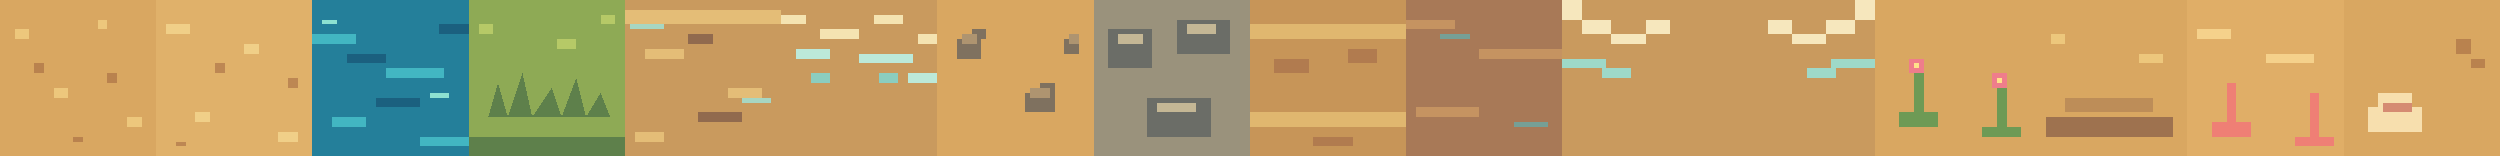
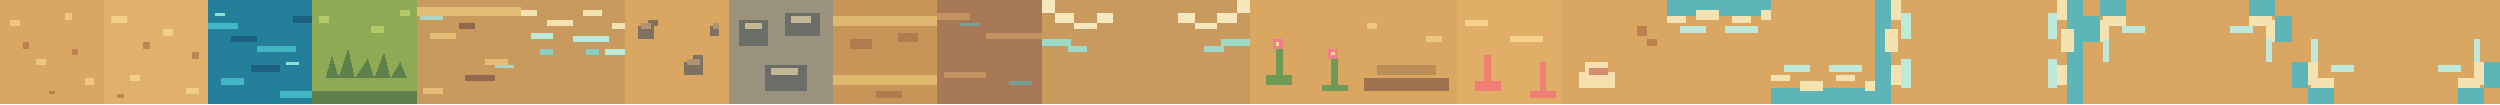
- <svg xmlns="http://www.w3.org/2000/svg" width="512" height="32" viewBox="0 0 512 32" shape-rendering="crispEdges">
+ <svg xmlns="http://www.w3.org/2000/svg" width="768" height="32" viewBox="0 0 768 32" shape-rendering="crispEdges">
  <g id="dry-sand">
    <rect width="32" height="32" fill="#d9a761" />
    <path fill="#edc77c" d="M3 6h3v2H3zM20 4h2v2h-2zM11 18h3v2h-3zM26 24h3v2h-3z" />
    <path fill="#b9824e" d="M7 13h2v2H7zM22 15h2v2h-2zM15 28h2v1h-2z" />
  </g>
  <g id="light-sand" transform="translate(32)">
    <rect width="32" height="32" fill="#e0b16a" />
    <path fill="#f0cf88" d="M2 5h5v2H2zM18 9h3v2h-3zM8 23h3v2H8zM25 27h4v2h-4z" />
    <path fill="#bd8753" d="M12 13h2v2h-2zM27 16h2v2h-2zM4 29h2v1H4z" />
  </g>
  <g id="deep-water" transform="translate(64)">
    <rect width="32" height="32" fill="#247f9a" />
    <path fill="#42b6c2" d="M0 7h9v2H0zM15 14h12v2H15zM4 24h7v2H4zM22 28h10v2H22z" />
    <path fill="#1b607f" d="M7 11h8v2H7zM26 5h6v2h-6zM13 20h9v2h-9z" />
    <path fill="#8de1d1" d="M2 4h3v1H2zM24 19h4v1h-4z" />
  </g>
  <g id="grass-edge" transform="translate(96)">
    <rect width="32" height="32" fill="#8eaa55" />
    <path fill="#5e804b" d="M0 28h32v4H0zM4 24l2-7 2 7 3-9 2 9 4-6 2 6 3-8 2 8 3-5 2 5" />
    <path fill="#b6c967" d="M2 5h3v2H2zM18 8h4v2h-4zM27 3h3v2h-3z" />
  </g>
  <g id="wet-sand" transform="translate(128)">
    <rect width="32" height="32" fill="#c99a5e" />
    <path fill="#e4bd77" d="M0 2h32v3H0zM4 10h8v2H4zM21 18h7v2h-7zM2 27h6v2H2z" />
    <path fill="#916a4e" d="M13 7h5v2h-5zM15 23h9v2h-9z" />
    <path fill="#a7d6c2" d="M1 5h7v1H1zM24 20h6v1h-6z" />
  </g>
  <g id="foam" transform="translate(160)">
    <rect width="32" height="32" fill="#c99a5e" />
    <path fill="#f4e3b1" d="M0 3h5v2H0zM8 6h8v2H8zM19 3h6v2h-6zM28 7h4v2h-4z" />
    <path fill="#bce9d9" d="M3 10h7v2H3zM16 11h11v2H16zM26 15h6v2h-6z" />
    <path fill="#8bcdbf" d="M6 15h4v2H6zM20 15h4v2h-4z" />
  </g>
  <g id="pebbles" transform="translate(192)">
    <rect width="32" height="32" fill="#d9a761" />
    <path fill="#7f715f" d="M4 8h5v4H4zM7 6h3v2H7zM18 19h6v4h-6zM21 17h3v2h-3zM26 8h3v3h-3z" />
    <path fill="#ae9470" d="M5 7h3v2H5zM19 18h4v2h-4zM27 7h2v2h-2z" />
  </g>
  <g id="stone" transform="translate(224)">
    <rect width="32" height="32" fill="#9a927c" />
    <path fill="#6b6d67" d="M3 6h9v8H3zM17 4h11v7H17zM11 20h13v8H11z" />
    <path fill="#c4b795" d="M5 7h5v2H5zM19 5h6v2h-6zM13 21h8v2h-8z" />
  </g>
  <g id="path" transform="translate(256)">
    <rect width="32" height="32" fill="#c79558" />
    <path fill="#e0b76f" d="M0 5h32v3H0zM0 23h32v3H0z" />
    <path fill="#b17b4f" d="M5 12h7v3H5zM20 10h6v3h-6zM13 28h8v2h-8z" />
  </g>
  <g id="wet-dark" transform="translate(288)">
    <rect width="32" height="32" fill="#a87957" />
    <path fill="#c59361" d="M0 4h10v2H0zM15 10h17v2H15zM2 22h13v2H2z" />
    <path fill="#769f95" d="M7 7h6v1H7zM22 25h7v1h-7z" />
  </g>
  <g id="foam-left" transform="translate(320)">
    <rect width="32" height="32" fill="#c99a5e" />
    <path fill="#f6e7bd" d="M0 0h4v4H0zM4 4h6v3H4zM10 7h7v2h-7zM17 4h5v3h-5z" />
    <path fill="#9ed9c8" d="M0 12h9v2H0zM8 14h6v2H8z" />
  </g>
  <g id="foam-right" transform="translate(352)">
    <rect width="32" height="32" fill="#c99a5e" />
    <path fill="#f6e7bd" d="M28 0h4v4h-4zM22 4h6v3h-6zM15 7h7v2h-7zM10 4h5v3h-5z" />
    <path fill="#9ed9c8" d="M23 12h9v2h-9zM18 14h6v2h-6z" />
  </g>
  <g id="flower-ground" transform="translate(384)">
    <rect width="32" height="32" fill="#d9a761" />
    <path fill="#6e9a55" d="M5 23h3v-9h2v9h3v3H5zM22 26h3v-8h2v8h3v2H22z" />
    <path fill="#ef7d8b" d="M7 12h3v3H7zM24 15h3v3h-3z" />
    <path fill="#ffe18a" d="M8 13h1v1H8zM25 16h1v1h-1z" />
  </g>
  <g id="shadow-ground" transform="translate(416)">
    <rect width="32" height="32" fill="#d9a761" />
    <path fill="#9e724f" d="M3 24h26v4H3z" />
    <path fill="#bd8d58" d="M7 20h18v3H7z" />
    <path fill="#edc77c" d="M4 7h3v2H4zM22 11h5v2h-5z" />
  </g>
  <g id="coral-sand" transform="translate(448)">
    <rect width="32" height="32" fill="#e0ae67" />
    <path fill="#ef7f75" d="M5 25h3v-8h2v8h3v3H5zM22 28h3v-9h2v9h3v2H22z" />
    <path fill="#f5d18b" d="M2 6h7v2H2zM16 11h10v2H16z" />
  </g>
  <g id="shell-sand" transform="translate(480)">
    <rect width="32" height="32" fill="#d9a761" />
    <path fill="#f7dfae" d="M5 22h11v5H5zM7 19h7v3H7z" />
    <path fill="#d58b72" d="M8 21h6v2H8z" />
    <path fill="#b9824e" d="M23 8h3v3h-3zM26 12h3v2h-3z" />
  </g>
+   <g id="shore-top" transform="translate(512)">
+     <rect width="32" height="32" fill="#d9a761" />
+     <path fill="#5eb5b8" d="M0 0h32v5H0z" />
+     <path fill="#f4e3b1" d="M0 5h6v2h-6zM9 3h7v3H9zM20 5h6v2h-6zM29 3h3v3h-3z" />
+     <path fill="#bce9d9" d="M4 8h8v2H4zM18 8h10v2H18z" />
+   </g>
+   <g id="shore-bottom" transform="translate(544)">
+     <rect width="32" height="32" fill="#d9a761" />
+     <path fill="#5eb5b8" d="M0 27h32v5H0z" />
+     <path fill="#f4e3b1" d="M0 23h6v2H0zM9 25h7v3H9zM20 23h6v2h-6zM29 25h3v3h-3z" />
+     <path fill="#bce9d9" d="M4 20h8v2H4zM18 20h10v2H18z" />
+   </g>
+   <g id="shore-left" transform="translate(576)">
+     <rect width="32" height="32" fill="#d9a761" />
+     <path fill="#5eb5b8" d="M0 0h5v32H0z" />
+     <path fill="#f4e3b1" d="M5 0h3v6H5zM3 9h4v7H3zM5 20h3v6H5z" />
+     <path fill="#bce9d9" d="M8 4h3v8H8zM8 18h3v9H8z" />
+   </g>
+   <g id="shore-right" transform="translate(608)">
+     <rect width="32" height="32" fill="#d9a761" />
+     <path fill="#5eb5b8" d="M27 0h5v32h-5z" />
+     <path fill="#f4e3b1" d="M24 0h3v6h-3zM25 9h4v7h-4zM24 20h3v6h-3z" />
+     <path fill="#bce9d9" d="M21 4h3v8h-3zM21 18h3v9h-3z" />
+   </g>
+   <g id="shore-top-left" transform="translate(640)">
+     <rect width="32" height="32" fill="#d9a761" />
+     <path fill="#5eb5b8" d="M0 0h13v5H0zM0 0v13H5V0z" />
+     <path fill="#f4e3b1" d="M6 5h7v3H6zM5 6h3v7H5z" />
+     <path fill="#bce9d9" d="M12 8h7v2h-7zM8 12v7H6v-7z" />
+   </g>
+   <g id="shore-top-right" transform="translate(672)">
+     <rect width="32" height="32" fill="#d9a761" />
+     <path fill="#5eb5b8" d="M19 0h13v5H19zM27 0v13h5V0z" />
+     <path fill="#f4e3b1" d="M19 5h7v3h-7zM24 6h3v7h-3z" />
+     <path fill="#bce9d9" d="M13 8h7v2h-7zM24 12v7h2v-7z" />
+   </g>
+   <g id="shore-bottom-left" transform="translate(704)">
+     <rect width="32" height="32" fill="#d9a761" />
+     <path fill="#5eb5b8" d="M0 27h13v5H0zM0 19v13h5V19z" />
+     <path fill="#f4e3b1" d="M6 24h7v3H6zM5 19h3v7H5z" />
+     <path fill="#bce9d9" d="M12 20h7v2h-7zM8 12v7H6v-7z" />
+   </g>
+   <g id="shore-bottom-right" transform="translate(736)">
+     <rect width="32" height="32" fill="#d9a761" />
+     <path fill="#5eb5b8" d="M19 27h13v5H19zM27 19v13h5V19z" />
+     <path fill="#f4e3b1" d="M19 24h7v3h-7zM24 19h3v7h-3z" />
+     <path fill="#bce9d9" d="M13 20h7v2h-7zM24 12v7h2v-7z" />
+   </g>
</svg>
